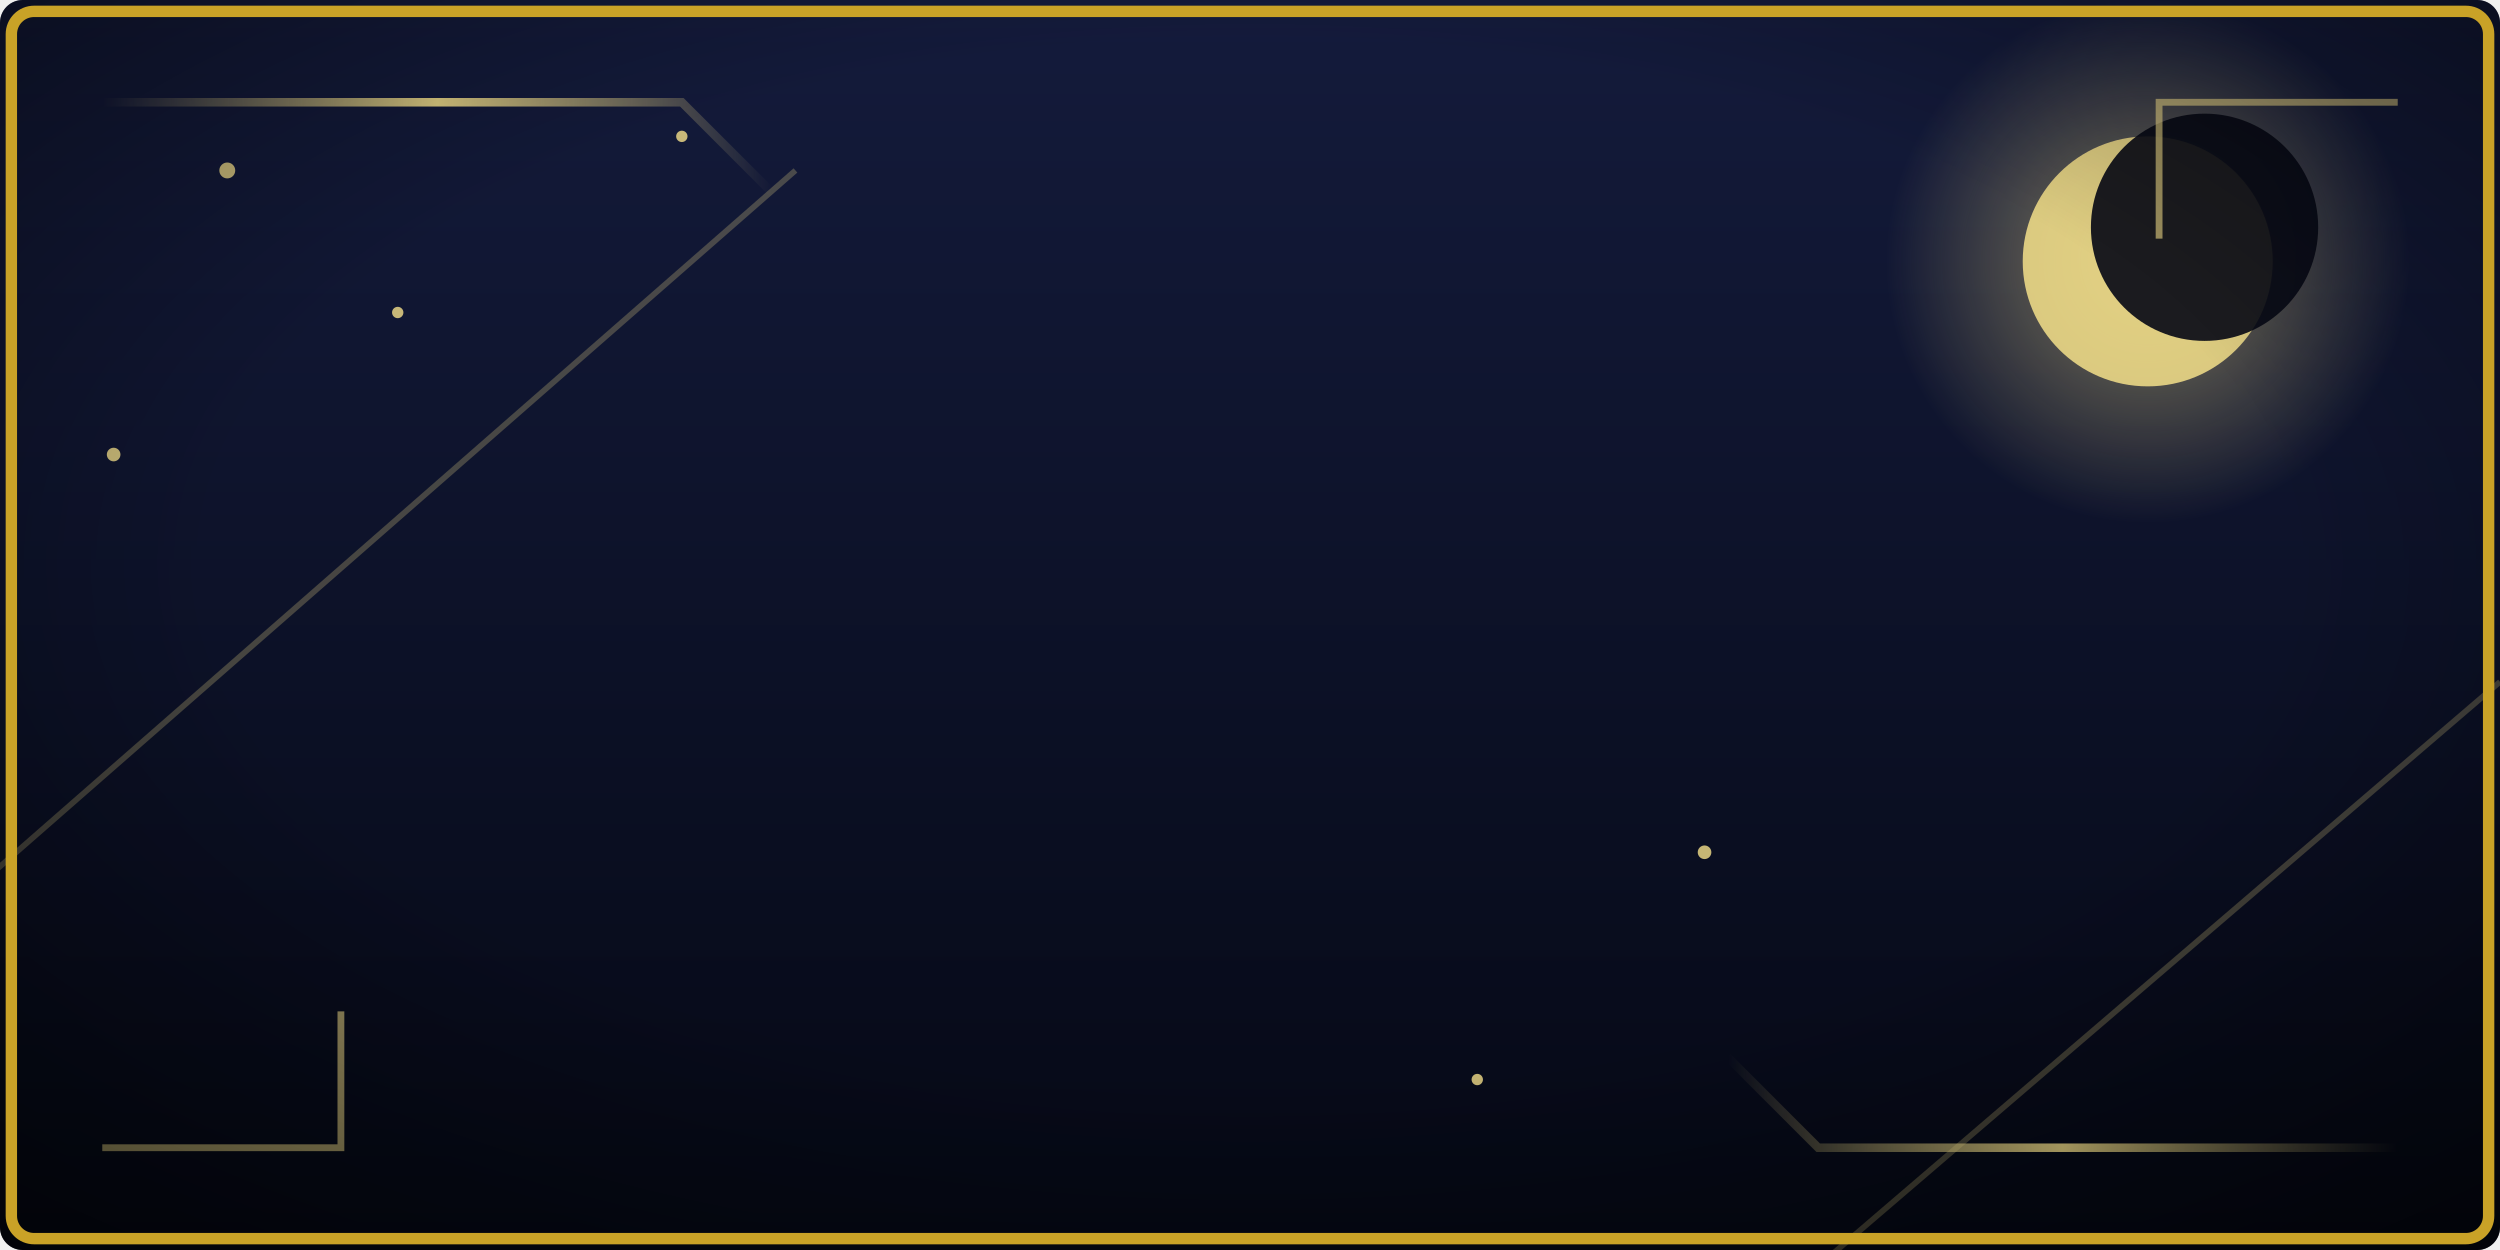
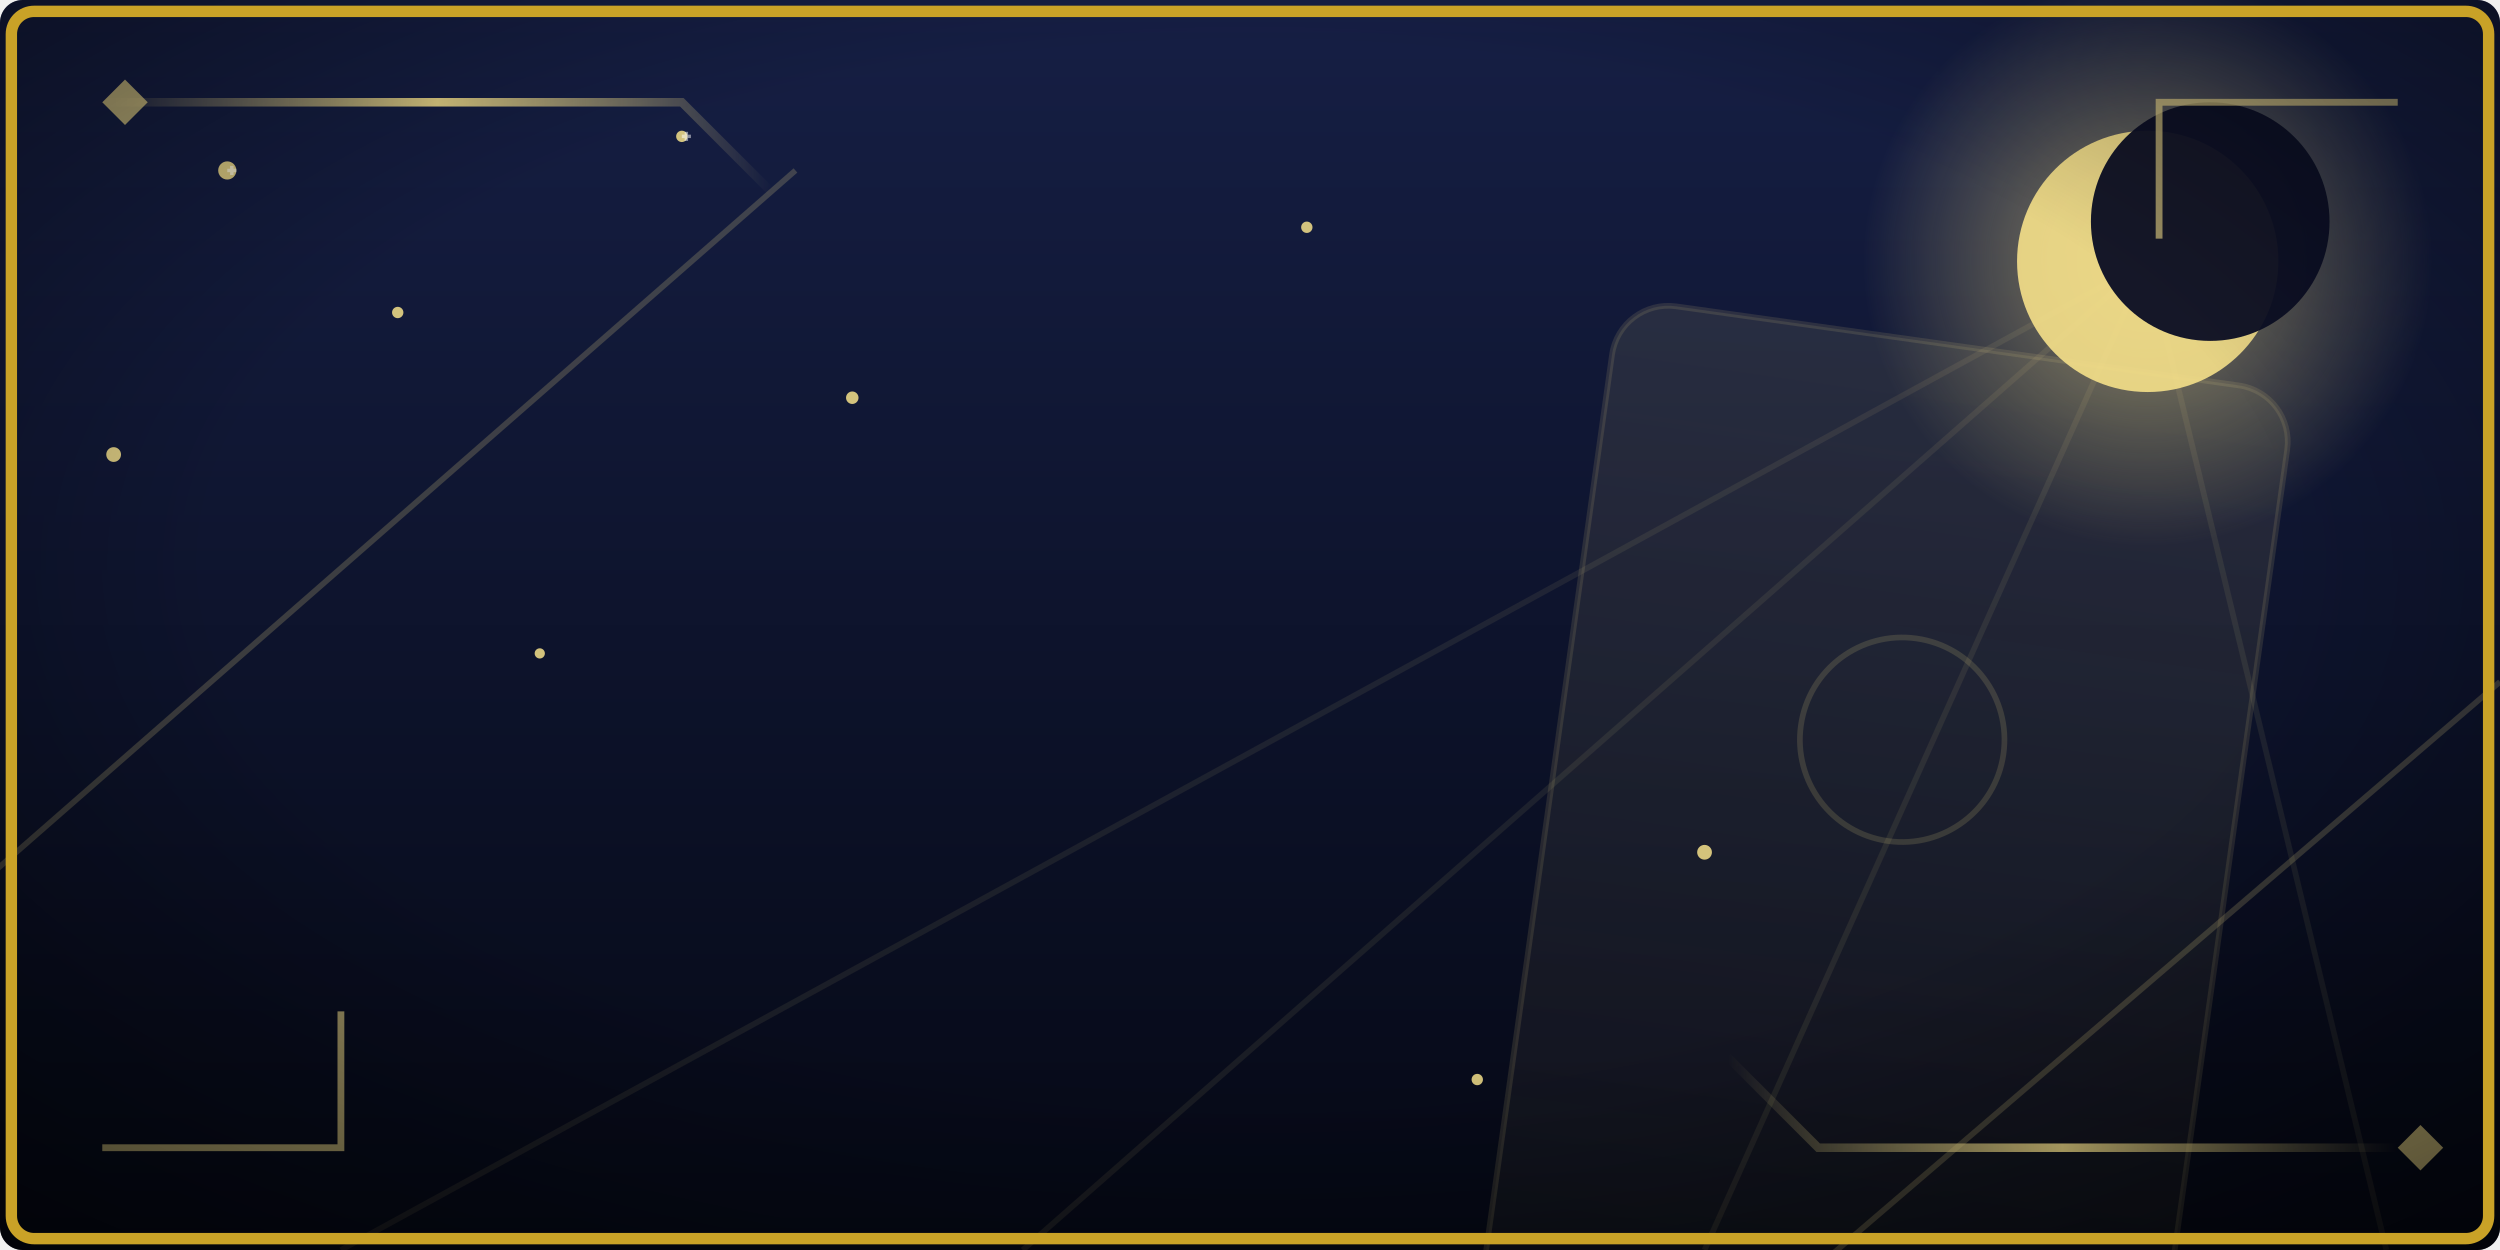
<svg xmlns="http://www.w3.org/2000/svg" viewBox="0 0 440 220" width="440" height="220">
  <defs>
    <linearGradient id="p3Bg" x1="0%" y1="0%" x2="0%" y2="100%">
-       <stop offset="0%" stop-color="#141b3c" />
+       <stop offset="0%" stop-color="#161f45" />
      <stop offset="100%" stop-color="#050814" />
    </linearGradient>
    <linearGradient id="p3GoldLine" x1="0%" y1="0%" x2="100%" y2="0%">
      <stop offset="0%" stop-color="#f5e08a" stop-opacity="0" />
      <stop offset="50%" stop-color="#f5e08a" stop-opacity="0.9" />
      <stop offset="100%" stop-color="#f5e08a" stop-opacity="0" />
    </linearGradient>
    <radialGradient id="moonGlow" cx="50%" cy="50%" r="50%">
-       <stop offset="0%" stop-color="#f5e08a" stop-opacity="0.5" />
+       <stop offset="0%" stop-color="#f5e08a" stop-opacity="0.55" />
      <stop offset="100%" stop-color="#f5e08a" stop-opacity="0" />
    </radialGradient>
    <radialGradient id="p3Vignette" cx="50%" cy="45%" r="75%">
      <stop offset="55%" stop-color="#000000" stop-opacity="0" />
      <stop offset="100%" stop-color="#000000" stop-opacity="0.6" />
    </radialGradient>
+     <linearGradient id="p3Card" x1="0%" y1="0%" x2="0%" y2="100%">
+       <stop offset="0%" stop-color="#f5e08a" stop-opacity="0.10" />
+       <stop offset="100%" stop-color="#f5e08a" stop-opacity="0.03" />
+     </linearGradient>
    <clipPath id="p3Frame">
      <rect x="0" y="0" width="440" height="220" rx="4" />
    </clipPath>
  </defs>
  <g clip-path="url(#p3Frame)">
    <rect x="0" y="0" width="440" height="220" fill="url(#p3Bg)" />
-     <circle cx="378" cy="46" r="46" fill="url(#moonGlow)" />
-     <circle cx="378" cy="46" r="22" fill="#f5e08a" opacity="0.85" />
-     <circle cx="388" cy="40" r="20" fill="#050814" opacity="0.9" />
-     <g fill="#f5e08a" opacity="0.8">
-       <circle cx="40" cy="30" r="1.4" />
+     <g stroke="#f5e08a" stroke-width="1" opacity="0.08">
+       <line x1="378" y1="46" x2="60" y2="220" />
+       <line x1="378" y1="46" x2="180" y2="220" />
+       <line x1="378" y1="46" x2="300" y2="220" />
+       <line x1="378" y1="46" x2="420" y2="220" />
+     </g>
+     <rect x="272" y="60" width="120" height="180" rx="10" fill="url(#p3Card)" stroke="#f5e08a" stroke-width="1" stroke-opacity="0.12" transform="rotate(8 332 150)" />
+     <circle cx="332" cy="130" r="18" fill="none" stroke="#f5e08a" stroke-width="1" stroke-opacity="0.15" transform="rotate(8 332 150)" />
+     <circle cx="378" cy="46" r="50" fill="url(#moonGlow)" />
+     <circle cx="378" cy="46" r="23" fill="#f5e08a" opacity="0.9" />
+     <circle cx="389" cy="39" r="21" fill="#0a0e24" opacity="0.95" />
+     <g fill="#f5e08a" opacity="0.85">
+       <circle cx="40" cy="30" r="1.6" />
      <circle cx="70" cy="55" r="1" />
-       <circle cx="20" cy="80" r="1.2" />
+       <circle cx="20" cy="80" r="1.3" />
      <circle cx="120" cy="24" r="1" />
-       <circle cx="300" cy="150" r="1.2" />
+       <circle cx="300" cy="150" r="1.3" />
      <circle cx="260" cy="190" r="1" />
+       <circle cx="150" cy="70" r="1.1" />
+       <circle cx="95" cy="115" r="0.9" />
+       <circle cx="230" cy="40" r="1" />
+     </g>
+     <g fill="#ffffff" opacity="0.5">
+       <path d="M40 30 l1.6 0 M40.8 29.2 l0 1.6" stroke="#ffffff" stroke-width="0.6" />
+       <path d="M120 24 l1.6 0 M120.8 23.2 l0 1.6" stroke="#ffffff" stroke-width="0.6" />
    </g>
    <path d="M18 18 L120 18 L136 34" stroke="url(#p3GoldLine)" stroke-width="1.5" fill="none" />
    <path d="M422 202 L320 202 L304 186" stroke="url(#p3GoldLine)" stroke-width="1.5" fill="none" />
    <path d="M18 202 L60 202 L60 178" stroke="#f5e08a" stroke-width="1.2" fill="none" opacity="0.6" />
    <path d="M422 18 L380 18 L380 42" stroke="#f5e08a" stroke-width="1.2" fill="none" opacity="0.6" />
-     <path d="M-20 170 L140 30" stroke="#f5e08a" stroke-width="1" opacity="0.25" />
-     <path d="M300 240 L440 120" stroke="#f5e08a" stroke-width="1" opacity="0.25" />
+     <g fill="#f5e08a" opacity="0.7">
+       <path d="M18 18 l4 -4 l4 4 l-4 4 Z" />
+       <path d="M422 202 l4 -4 l4 4 l-4 4 Z" />
+     </g>
+     <path d="M-20 170 L140 30" stroke="#f5e08a" stroke-width="1" opacity="0.2" />
+     <path d="M300 240 L440 120" stroke="#f5e08a" stroke-width="1" opacity="0.2" />
    <rect x="0" y="0" width="440" height="220" fill="url(#p3Vignette)" />
  </g>
  <rect x="2" y="2" width="436" height="216" rx="4" fill="none" stroke="#c9a227" stroke-width="2" />
</svg>
